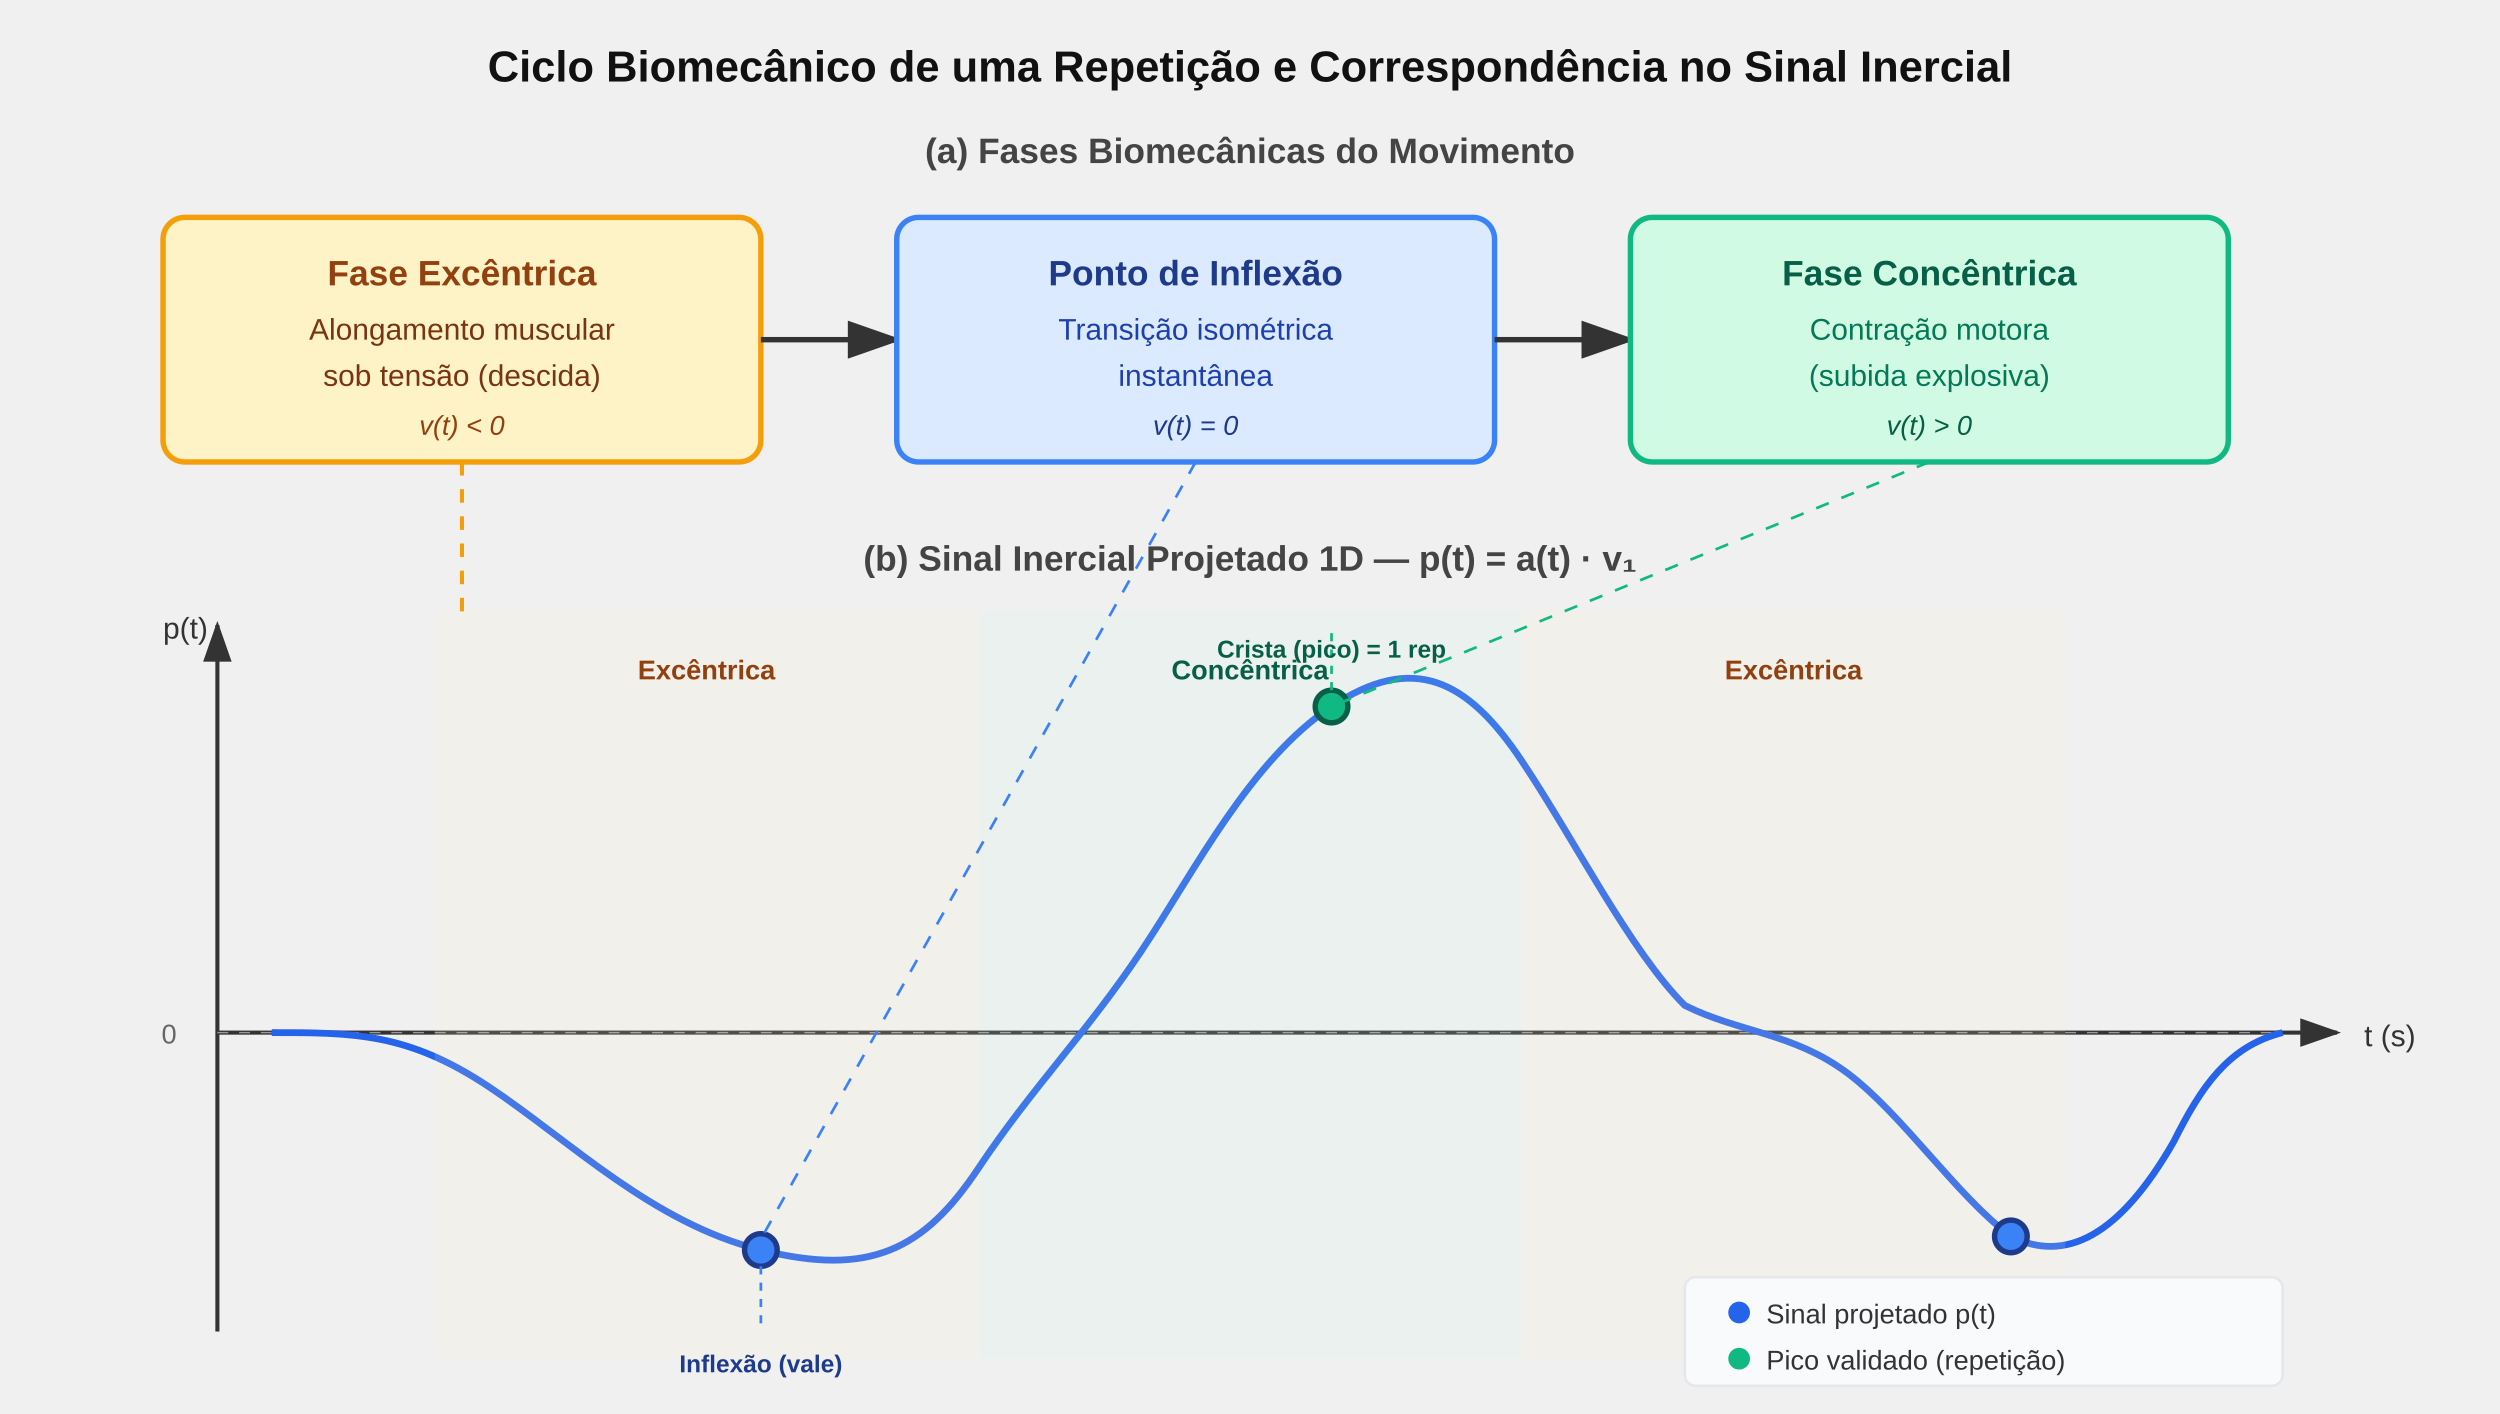
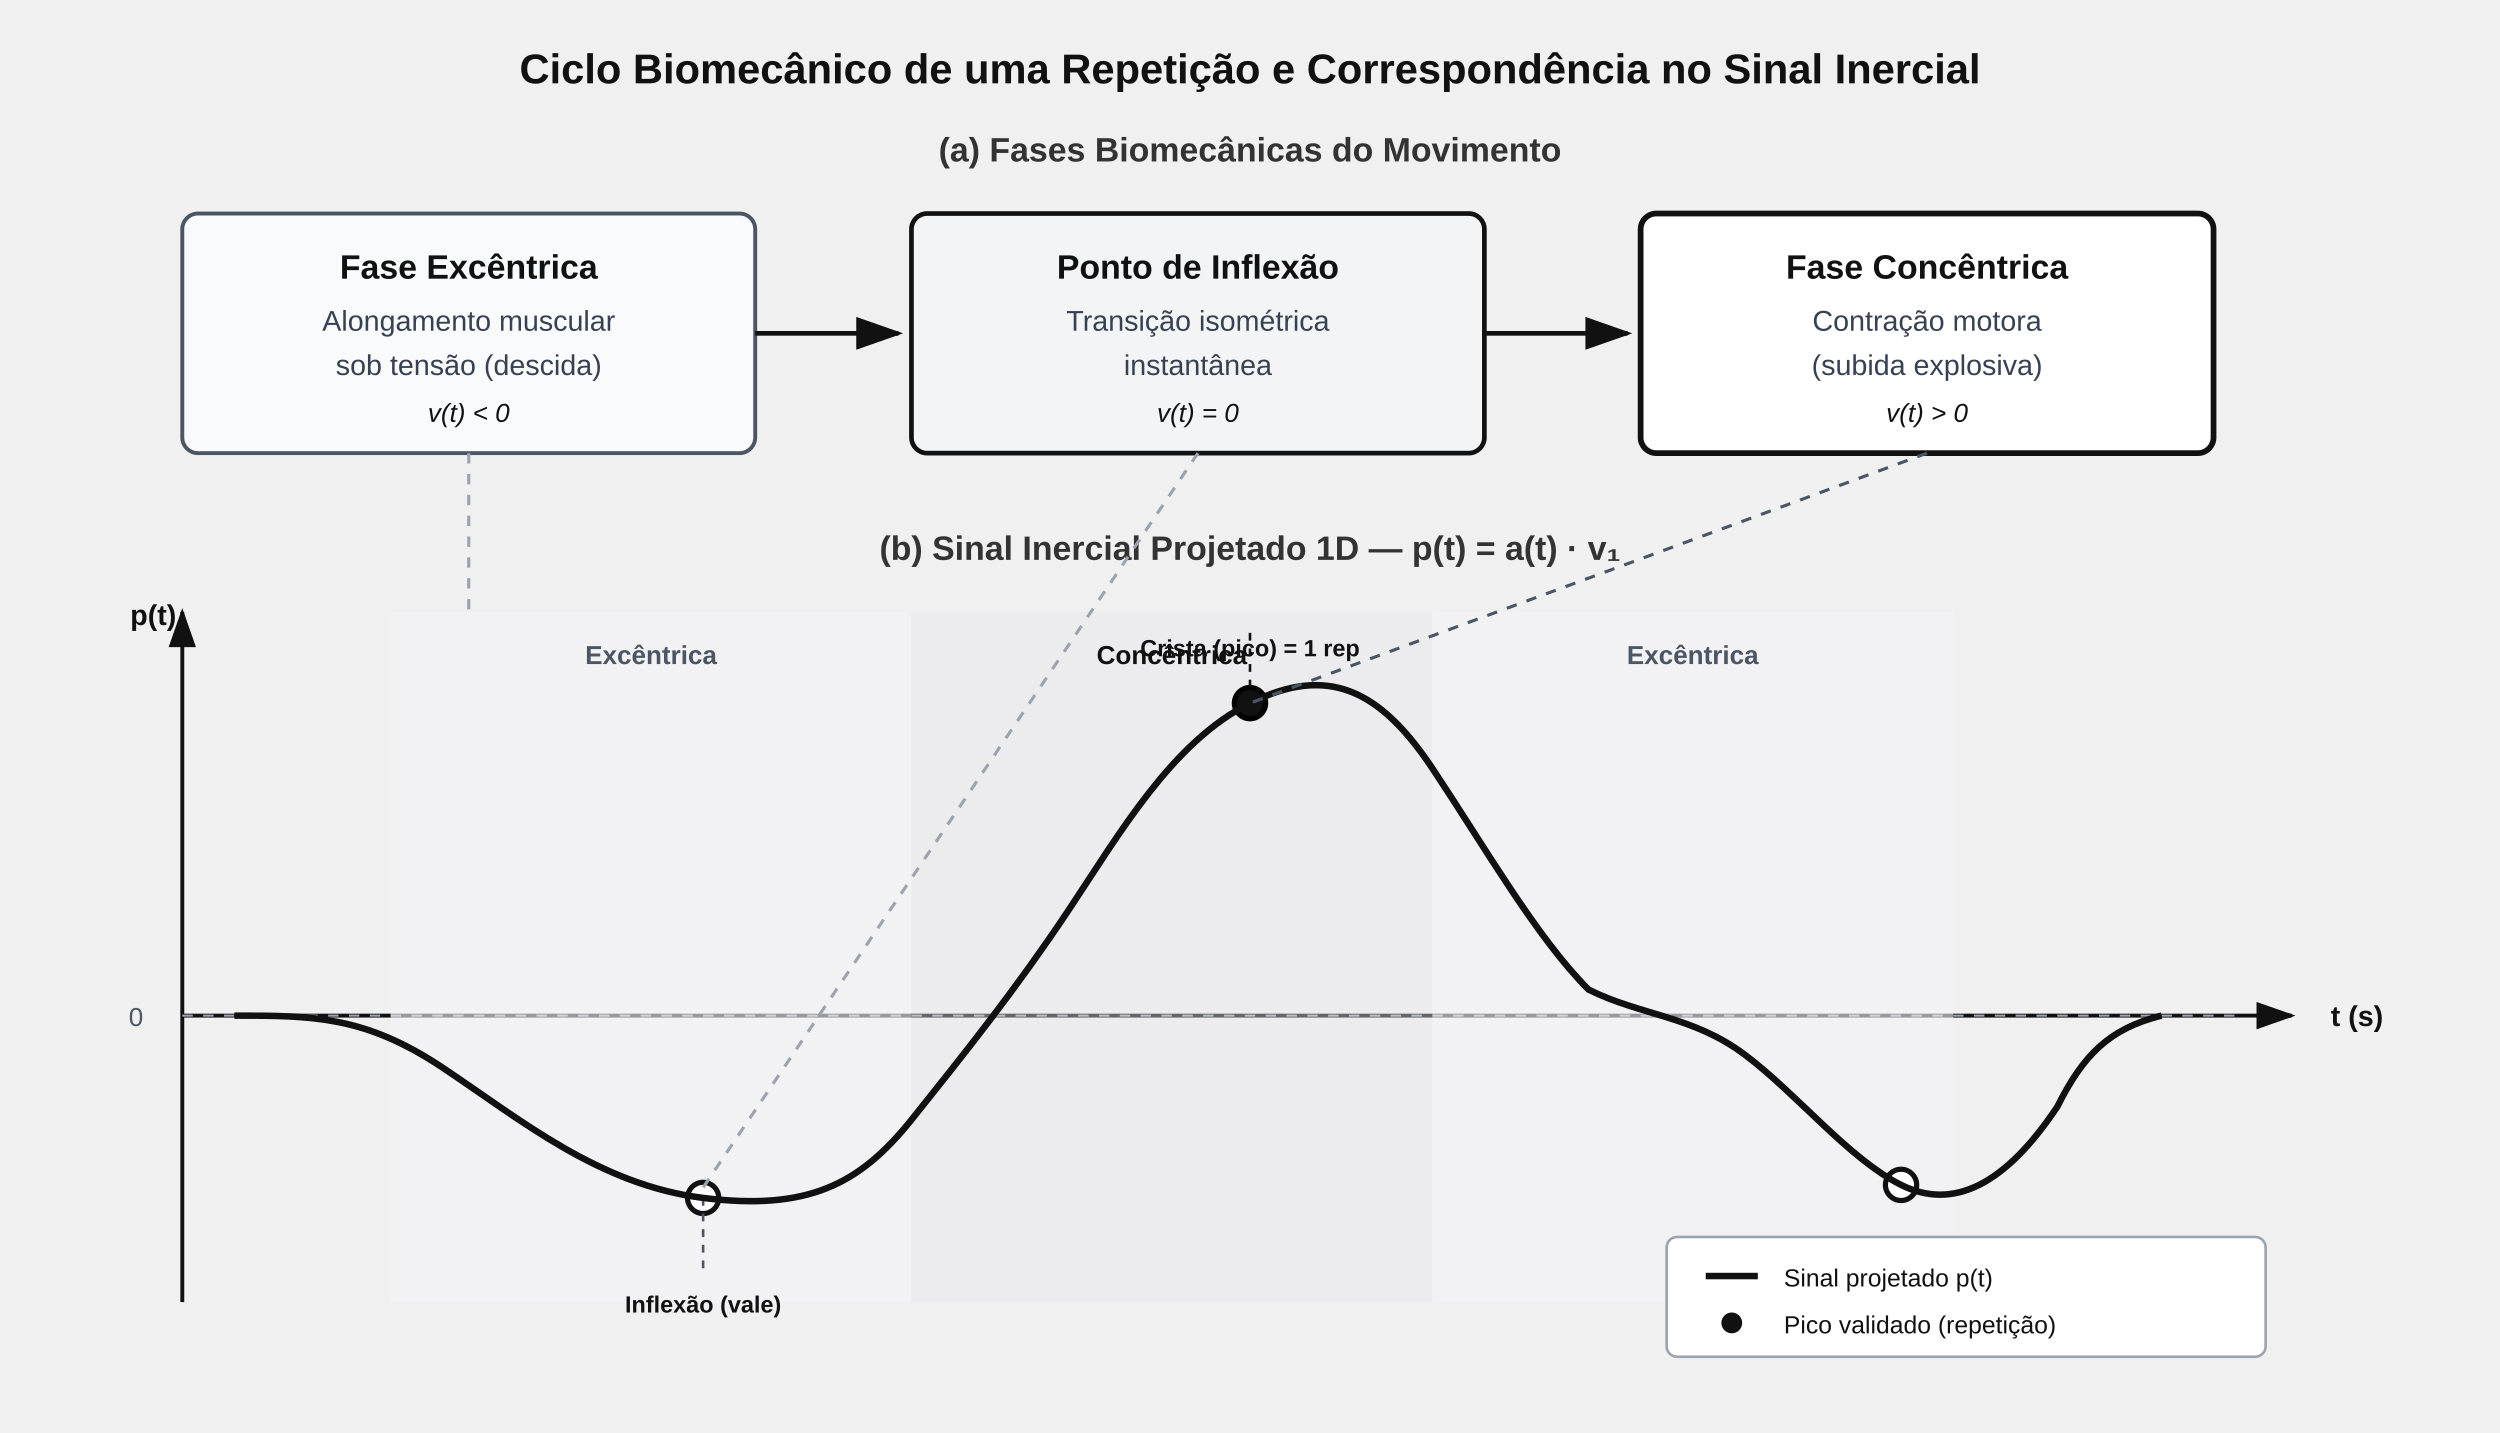
- <svg xmlns="http://www.w3.org/2000/svg" viewBox="0 0 920 520" width="920" height="520" style="background-color: #ffffff; font-family: 'Helvetica Neue', Arial, sans-serif;">
+ <svg xmlns="http://www.w3.org/2000/svg" viewBox="0 0 960 550" width="960" height="550" style="background-color: #ffffff; font-family: 'Helvetica Neue', Arial, sans-serif;">
  <defs>
    <marker id="arrowhead" markerWidth="10" markerHeight="7" refX="9" refY="3.5" orient="auto">
-       <polygon points="0 0, 10 3.5, 0 7" fill="#333" />
-     </marker>
-     <marker id="arrowhead-blue" markerWidth="10" markerHeight="7" refX="9" refY="3.5" orient="auto">
-       <polygon points="0 0, 10 3.5, 0 7" fill="#2563EB" />
+       <polygon points="0 0, 10 3.5, 0 7" fill="#111111" />
    </marker>
  </defs>
-   <text x="460" y="30" text-anchor="middle" font-size="16" font-weight="bold" fill="#111">
+   <text x="480" y="32" text-anchor="middle" font-size="16" font-weight="bold" fill="#111111">
    Ciclo Biomecânico de uma Repetição e Correspondência no Sinal Inercial
  </text>
-   <text x="460" y="60" text-anchor="middle" font-size="13" font-weight="600" fill="#444">
+   <text x="480" y="62" text-anchor="middle" font-size="13" font-weight="600" fill="#333333">
    (a) Fases Biomecânicas do Movimento
  </text>
-   <rect x="60" y="80" width="220" height="90" rx="8" fill="#FEF3C7" stroke="#F59E0B" stroke-width="2" />
-   <text x="170" y="105" text-anchor="middle" font-size="13" font-weight="bold" fill="#92400E">Fase Excêntrica</text>
-   <text x="170" y="125" text-anchor="middle" font-size="11" fill="#78350F">Alongamento muscular</text>
-   <text x="170" y="142" text-anchor="middle" font-size="11" fill="#78350F">sob tensão (descida)</text>
-   <text x="170" y="160" text-anchor="middle" font-size="10" fill="#92400E" font-style="italic">v(t) &lt; 0</text>
-   <line x1="280" y1="125" x2="330" y2="125" stroke="#333" stroke-width="2" marker-end="url(#arrowhead)" />
-   <rect x="330" y="80" width="220" height="90" rx="8" fill="#DBEAFE" stroke="#3B82F6" stroke-width="2" />
-   <text x="440" y="105" text-anchor="middle" font-size="13" font-weight="bold" fill="#1E3A8A">Ponto de Inflexão</text>
-   <text x="440" y="125" text-anchor="middle" font-size="11" fill="#1E40AF">Transição isométrica</text>
-   <text x="440" y="142" text-anchor="middle" font-size="11" fill="#1E40AF">instantânea</text>
-   <text x="440" y="160" text-anchor="middle" font-size="10" fill="#1E3A8A" font-style="italic">v(t) = 0</text>
-   <line x1="550" y1="125" x2="600" y2="125" stroke="#333" stroke-width="2" marker-end="url(#arrowhead)" />
-   <rect x="600" y="80" width="220" height="90" rx="8" fill="#D1FAE5" stroke="#10B981" stroke-width="2" />
-   <text x="710" y="105" text-anchor="middle" font-size="13" font-weight="bold" fill="#065F46">Fase Concêntrica</text>
-   <text x="710" y="125" text-anchor="middle" font-size="11" fill="#047857">Contração motora</text>
-   <text x="710" y="142" text-anchor="middle" font-size="11" fill="#047857">(subida explosiva)</text>
-   <text x="710" y="160" text-anchor="middle" font-size="10" fill="#065F46" font-style="italic">v(t) &gt; 0</text>
-   <text x="460" y="210" text-anchor="middle" font-size="13" font-weight="600" fill="#444">
+   <rect x="70" y="82" width="220" height="92" rx="6" fill="#F9FAFB" stroke="#4B5563" stroke-width="1.5" />
+   <text x="180" y="107" text-anchor="middle" font-size="13" font-weight="bold" fill="#111111">Fase Excêntrica</text>
+   <text x="180" y="127" text-anchor="middle" font-size="11" fill="#374151">Alongamento muscular</text>
+   <text x="180" y="144" text-anchor="middle" font-size="11" fill="#374151">sob tensão (descida)</text>
+   <text x="180" y="162" text-anchor="middle" font-size="10" fill="#111111" font-style="italic">v(t) &lt; 0</text>
+   <line x1="290" y1="128" x2="345" y2="128" stroke="#111111" stroke-width="1.8" marker-end="url(#arrowhead)" />
+   <rect x="350" y="82" width="220" height="92" rx="6" fill="#F3F4F6" stroke="#111111" stroke-width="1.8" />
+   <text x="460" y="107" text-anchor="middle" font-size="13" font-weight="bold" fill="#111111">Ponto de Inflexão</text>
+   <text x="460" y="127" text-anchor="middle" font-size="11" fill="#374151">Transição isométrica</text>
+   <text x="460" y="144" text-anchor="middle" font-size="11" fill="#374151">instantânea</text>
+   <text x="460" y="162" text-anchor="middle" font-size="10" fill="#111111" font-style="italic">v(t) = 0</text>
+   <line x1="570" y1="128" x2="625" y2="128" stroke="#111111" stroke-width="1.8" marker-end="url(#arrowhead)" />
+   <rect x="630" y="82" width="220" height="92" rx="6" fill="#FFFFFF" stroke="#111111" stroke-width="2.2" />
+   <text x="740" y="107" text-anchor="middle" font-size="13" font-weight="bold" fill="#111111">Fase Concêntrica</text>
+   <text x="740" y="127" text-anchor="middle" font-size="11" fill="#374151">Contração motora</text>
+   <text x="740" y="144" text-anchor="middle" font-size="11" fill="#374151">(subida explosiva)</text>
+   <text x="740" y="162" text-anchor="middle" font-size="10" fill="#111111" font-style="italic">v(t) &gt; 0</text>
+   <text x="480" y="215" text-anchor="middle" font-size="13" font-weight="600" fill="#333333">
    (b) Sinal Inercial Projetado 1D — p(t) = a(t) · v₁
  </text>
-   <line x1="80" y1="380" x2="860" y2="380" stroke="#333" stroke-width="1.5" marker-end="url(#arrowhead)" />
-   <line x1="80" y1="490" x2="80" y2="230" stroke="#333" stroke-width="1.5" marker-end="url(#arrowhead)" />
-   <text x="870" y="385" font-size="11" fill="#333">t (s)</text>
-   <text x="60" y="235" font-size="11" fill="#333">p(t)</text>
-   <line x1="80" y1="380" x2="840" y2="380" stroke="#999" stroke-width="0.5" stroke-dasharray="4,4" />
-   <text x="65" y="384" font-size="10" fill="#666" text-anchor="end">0</text>
-   <path d="M 100,380             C 130,380 150,380 180,400             C 210,420 240,450 280,460             C 320,470 340,460 360,430             C 380,400 400,380 420,350             C 440,320 460,280 490,260             C 520,240 540,250 560,280             C 580,310 600,350 620,370            C 640,380 660,380 680,395            C 700,410 720,440 740,455            C 760,465 780,455 800,420            C 810,400 820,385 840,380" fill="none" stroke="#2563EB" stroke-width="2.5" />
-   <rect x="160" y="225" width="200" height="275" rx="0" fill="#FEF3C7" opacity="0.15" />
-   <text x="260" y="250" text-anchor="middle" font-size="10" font-weight="600" fill="#92400E">Excêntrica</text>
-   <circle cx="280" cy="460" r="6" fill="#3B82F6" stroke="#1E3A8A" stroke-width="2" />
-   <line x1="280" y1="460" x2="280" y2="490" stroke="#3B82F6" stroke-width="1" stroke-dasharray="3,3" />
-   <text x="280" y="505" text-anchor="middle" font-size="9" fill="#1E3A8A" font-weight="600">Inflexão (vale)</text>
-   <rect x="360" y="225" width="200" height="275" rx="0" fill="#D1FAE5" opacity="0.15" />
-   <text x="460" y="250" text-anchor="middle" font-size="10" font-weight="600" fill="#065F46">Concêntrica</text>
-   <circle cx="490" cy="260" r="6" fill="#10B981" stroke="#065F46" stroke-width="2" />
-   <line x1="490" y1="260" x2="490" y2="230" stroke="#10B981" stroke-width="1" stroke-dasharray="3,3" />
-   <text x="490" y="242" text-anchor="middle" font-size="9" fill="#065F46" font-weight="600">Crista (pico) = 1 rep</text>
-   <rect x="560" y="225" width="200" height="275" rx="0" fill="#FEF3C7" opacity="0.15" />
-   <text x="660" y="250" text-anchor="middle" font-size="10" font-weight="600" fill="#92400E">Excêntrica</text>
-   <circle cx="740" cy="455" r="6" fill="#3B82F6" stroke="#1E3A8A" stroke-width="2" />
-   <line x1="170" y1="170" x2="170" y2="225" stroke="#F59E0B" stroke-width="1.5" stroke-dasharray="5,5" />
-   <line x1="440" y1="170" x2="280" y2="456" stroke="#3B82F6" stroke-width="1" stroke-dasharray="5,5" />
-   <line x1="710" y1="170" x2="490" y2="260" stroke="#10B981" stroke-width="1" stroke-dasharray="5,5" />
-   <rect x="620" y="470" width="220" height="40" rx="4" fill="#F9FAFB" stroke="#E5E7EB" stroke-width="1" />
-   <circle cx="640" cy="483" r="4" fill="#2563EB" />
-   <text x="650" y="487" font-size="10" fill="#333">Sinal projetado p(t)</text>
-   <circle cx="640" cy="500" r="4" fill="#10B981" />
-   <text x="650" y="504" font-size="10" fill="#333">Pico validado (repetição)</text>
+   <line x1="70" y1="390" x2="880" y2="390" stroke="#111111" stroke-width="1.5" marker-end="url(#arrowhead)" />
+   <line x1="70" y1="500" x2="70" y2="235" stroke="#111111" stroke-width="1.5" marker-end="url(#arrowhead)" />
+   <text x="895" y="394" font-size="11" font-weight="bold" fill="#111111">t (s)</text>
+   <text x="50" y="240" font-size="11" font-weight="bold" fill="#111111">p(t)</text>
+   <line x1="70" y1="390" x2="860" y2="390" stroke="#9CA3AF" stroke-width="0.8" stroke-dasharray="4,4" />
+   <text x="55" y="394" font-size="10" fill="#4B5563" text-anchor="end">0</text>
+   <rect x="150" y="235" width="200" height="265" fill="#F3F4F6" opacity="0.6" />
+   <text x="250" y="255" text-anchor="middle" font-size="10" font-weight="bold" fill="#4B5563">Excêntrica</text>
+   <circle cx="270" cy="460" r="6" fill="#FFFFFF" stroke="#111111" stroke-width="2" />
+   <line x1="270" y1="460" x2="270" y2="490" stroke="#4B5563" stroke-width="1" stroke-dasharray="3,3" />
+   <text x="270" y="504" text-anchor="middle" font-size="9" fill="#111111" font-weight="600">Inflexão (vale)</text>
+   <rect x="350" y="235" width="200" height="265" fill="#E5E7EB" opacity="0.4" />
+   <text x="450" y="255" text-anchor="middle" font-size="10" font-weight="bold" fill="#111111">Concêntrica</text>
+   <circle cx="480" cy="270" r="6" fill="#111111" stroke="#000000" stroke-width="2" />
+   <line x1="480" y1="270" x2="480" y2="240" stroke="#111111" stroke-width="1" stroke-dasharray="3,3" />
+   <text x="480" y="252" text-anchor="middle" font-size="9" fill="#111111" font-weight="bold">Crista (pico) = 1 rep</text>
+   <rect x="550" y="235" width="200" height="265" fill="#F3F4F6" opacity="0.6" />
+   <text x="650" y="255" text-anchor="middle" font-size="10" font-weight="bold" fill="#4B5563">Excêntrica</text>
+   <circle cx="730" cy="455" r="6" fill="#FFFFFF" stroke="#111111" stroke-width="2" />
+   <path d="M 90,390             C 120,390 140,390 170,410             C 200,430 230,455 270,460             C 310,465 330,455 350,430             C 370,405 390,380 410,350             C 430,320 450,285 480,270             C 510,255 530,265 550,295             C 570,325 590,360 610,380            C 630,390 650,390 670,405            C 690,420 710,445 730,455            C 750,465 770,455 790,425            C 800,405 810,395 830,390" fill="none" stroke="#111111" stroke-width="2.5" />
+   <line x1="180" y1="174" x2="180" y2="235" stroke="#9CA3AF" stroke-width="1.2" stroke-dasharray="4,4" />
+   <line x1="460" y1="174" x2="270" y2="456" stroke="#9CA3AF" stroke-width="1.2" stroke-dasharray="4,4" />
+   <line x1="740" y1="174" x2="480" y2="270" stroke="#4B5563" stroke-width="1.2" stroke-dasharray="4,4" />
+   <rect x="640" y="475" width="230" height="46" rx="4" fill="#FFFFFF" stroke="#9CA3AF" stroke-width="1" />
+   <line x1="655" y1="490" x2="675" y2="490" stroke="#111111" stroke-width="2.5" />
+   <text x="685" y="494" font-size="9.5" fill="#111111">Sinal projetado p(t)</text>
+   <circle cx="665" cy="508" r="4" fill="#111111" />
+   <text x="685" y="512" font-size="9.5" fill="#111111">Pico validado (repetição)</text>
</svg>
